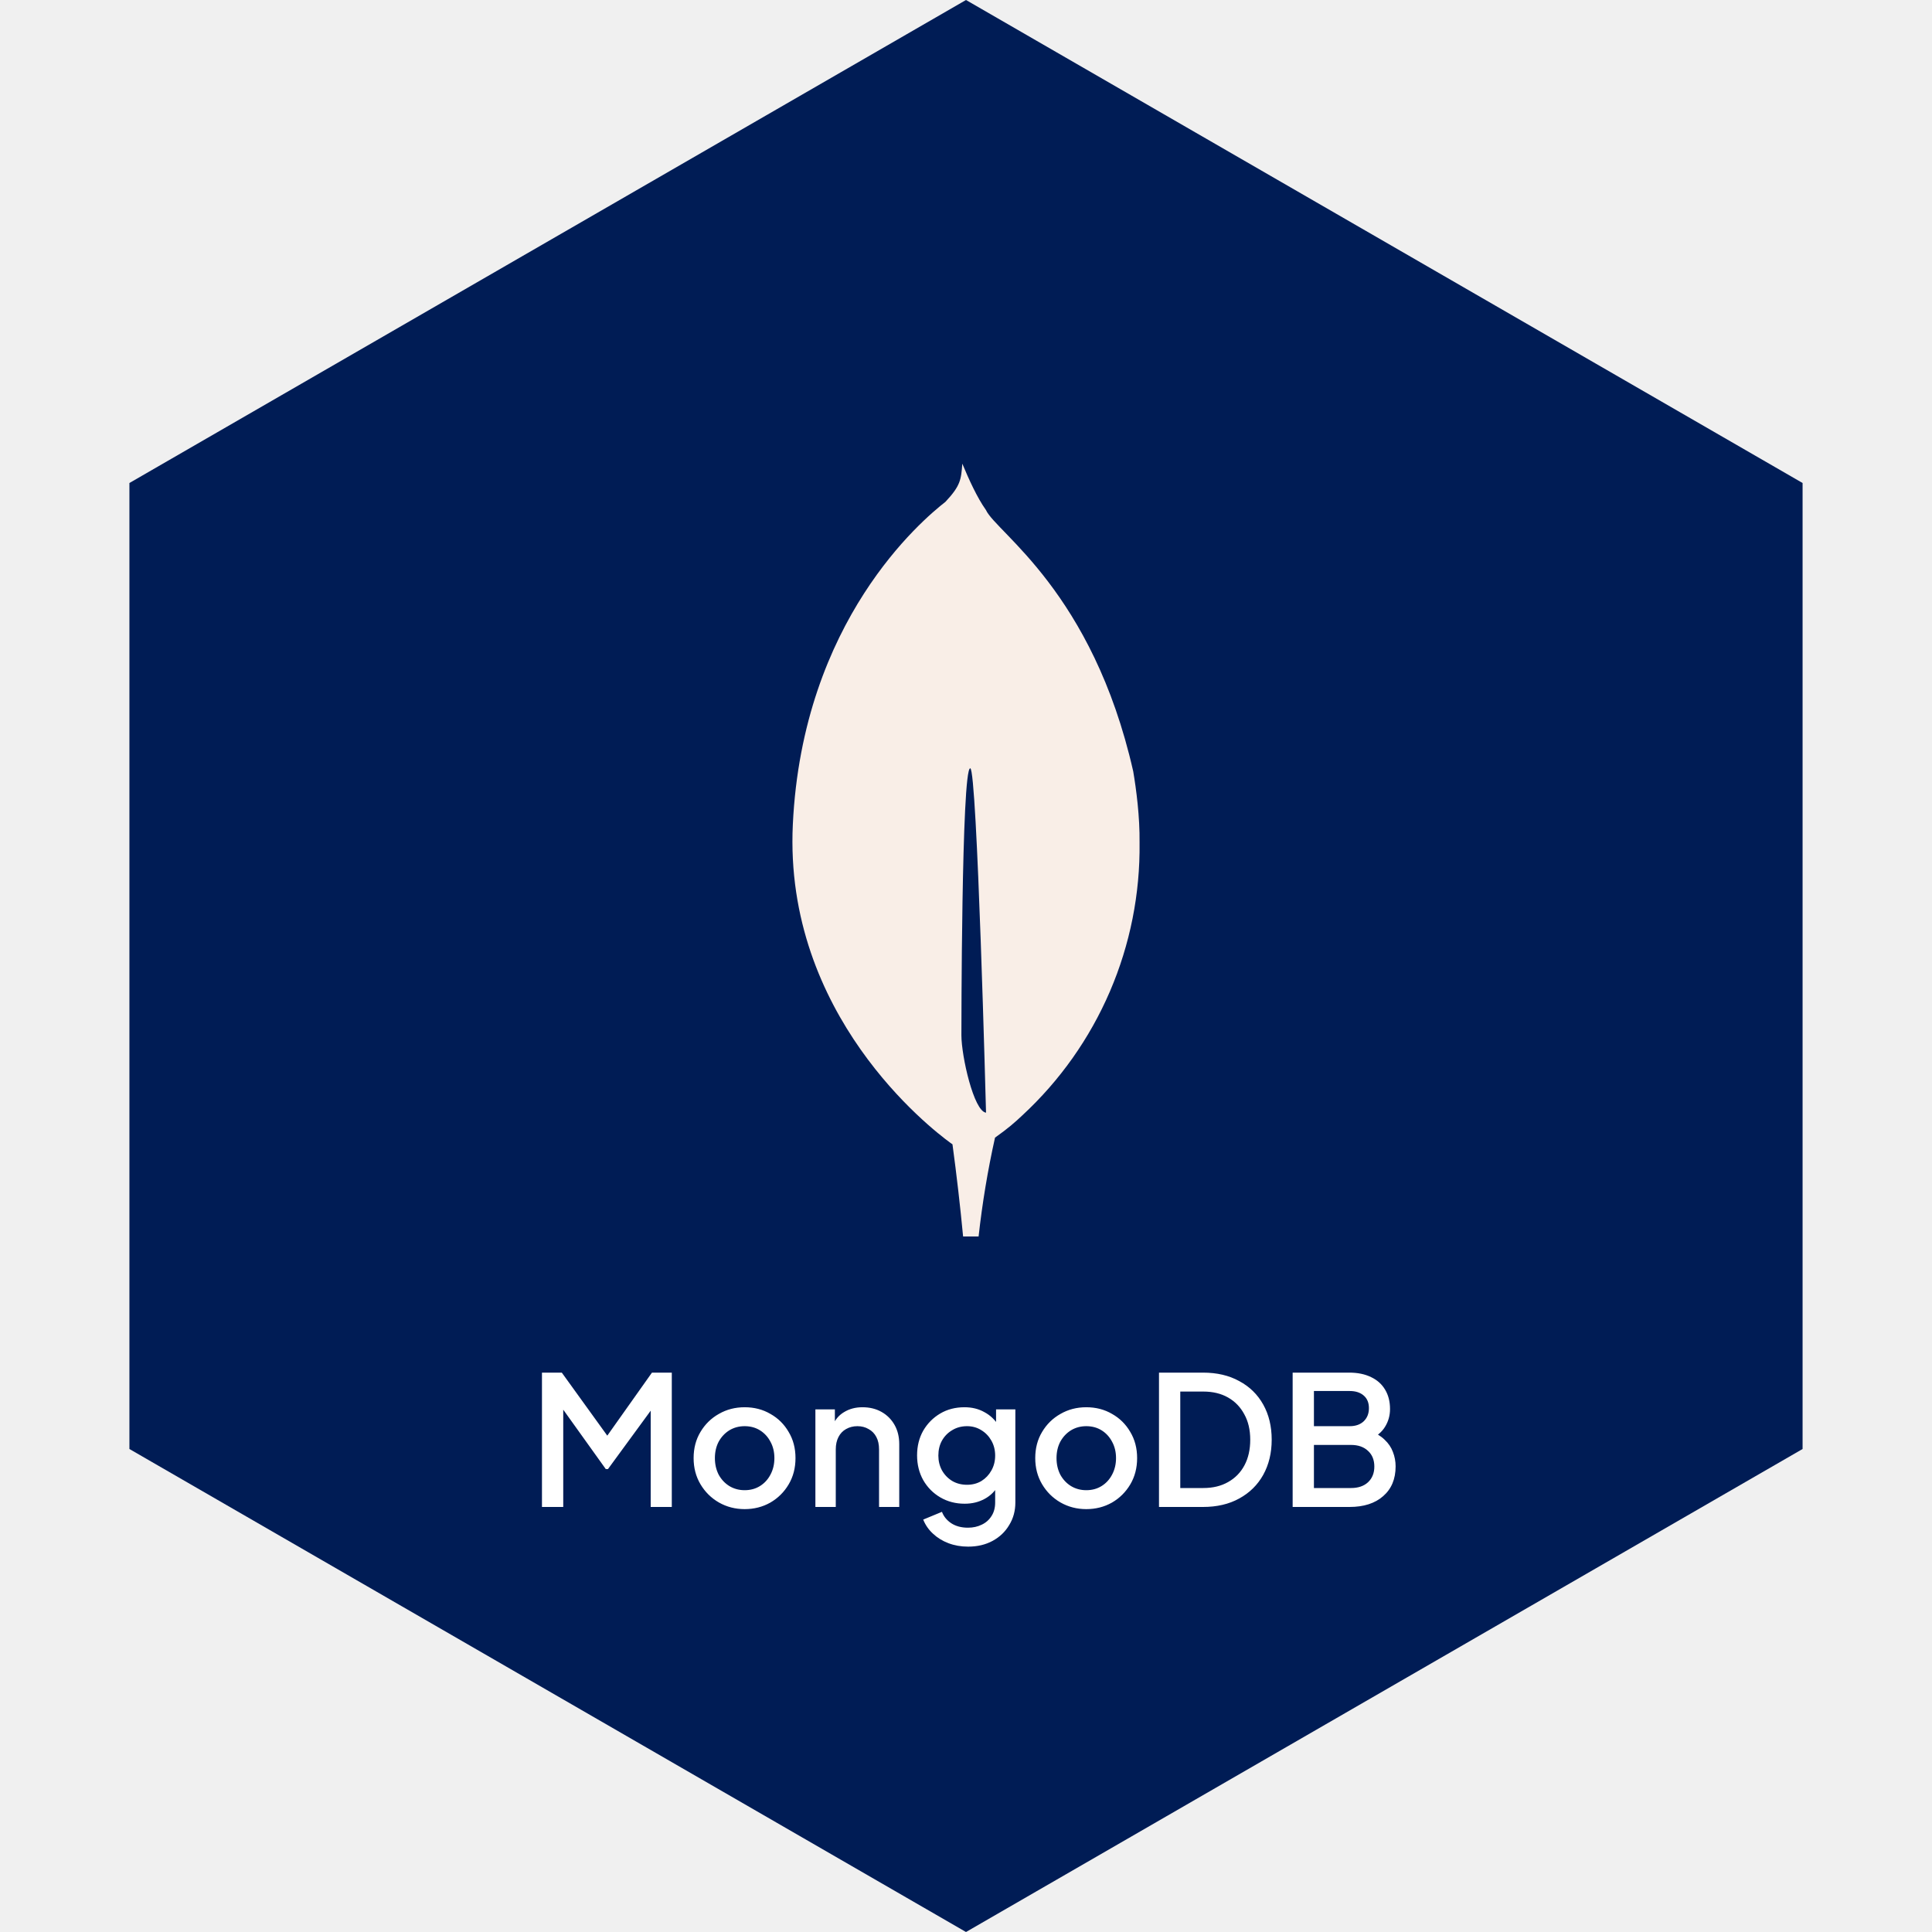
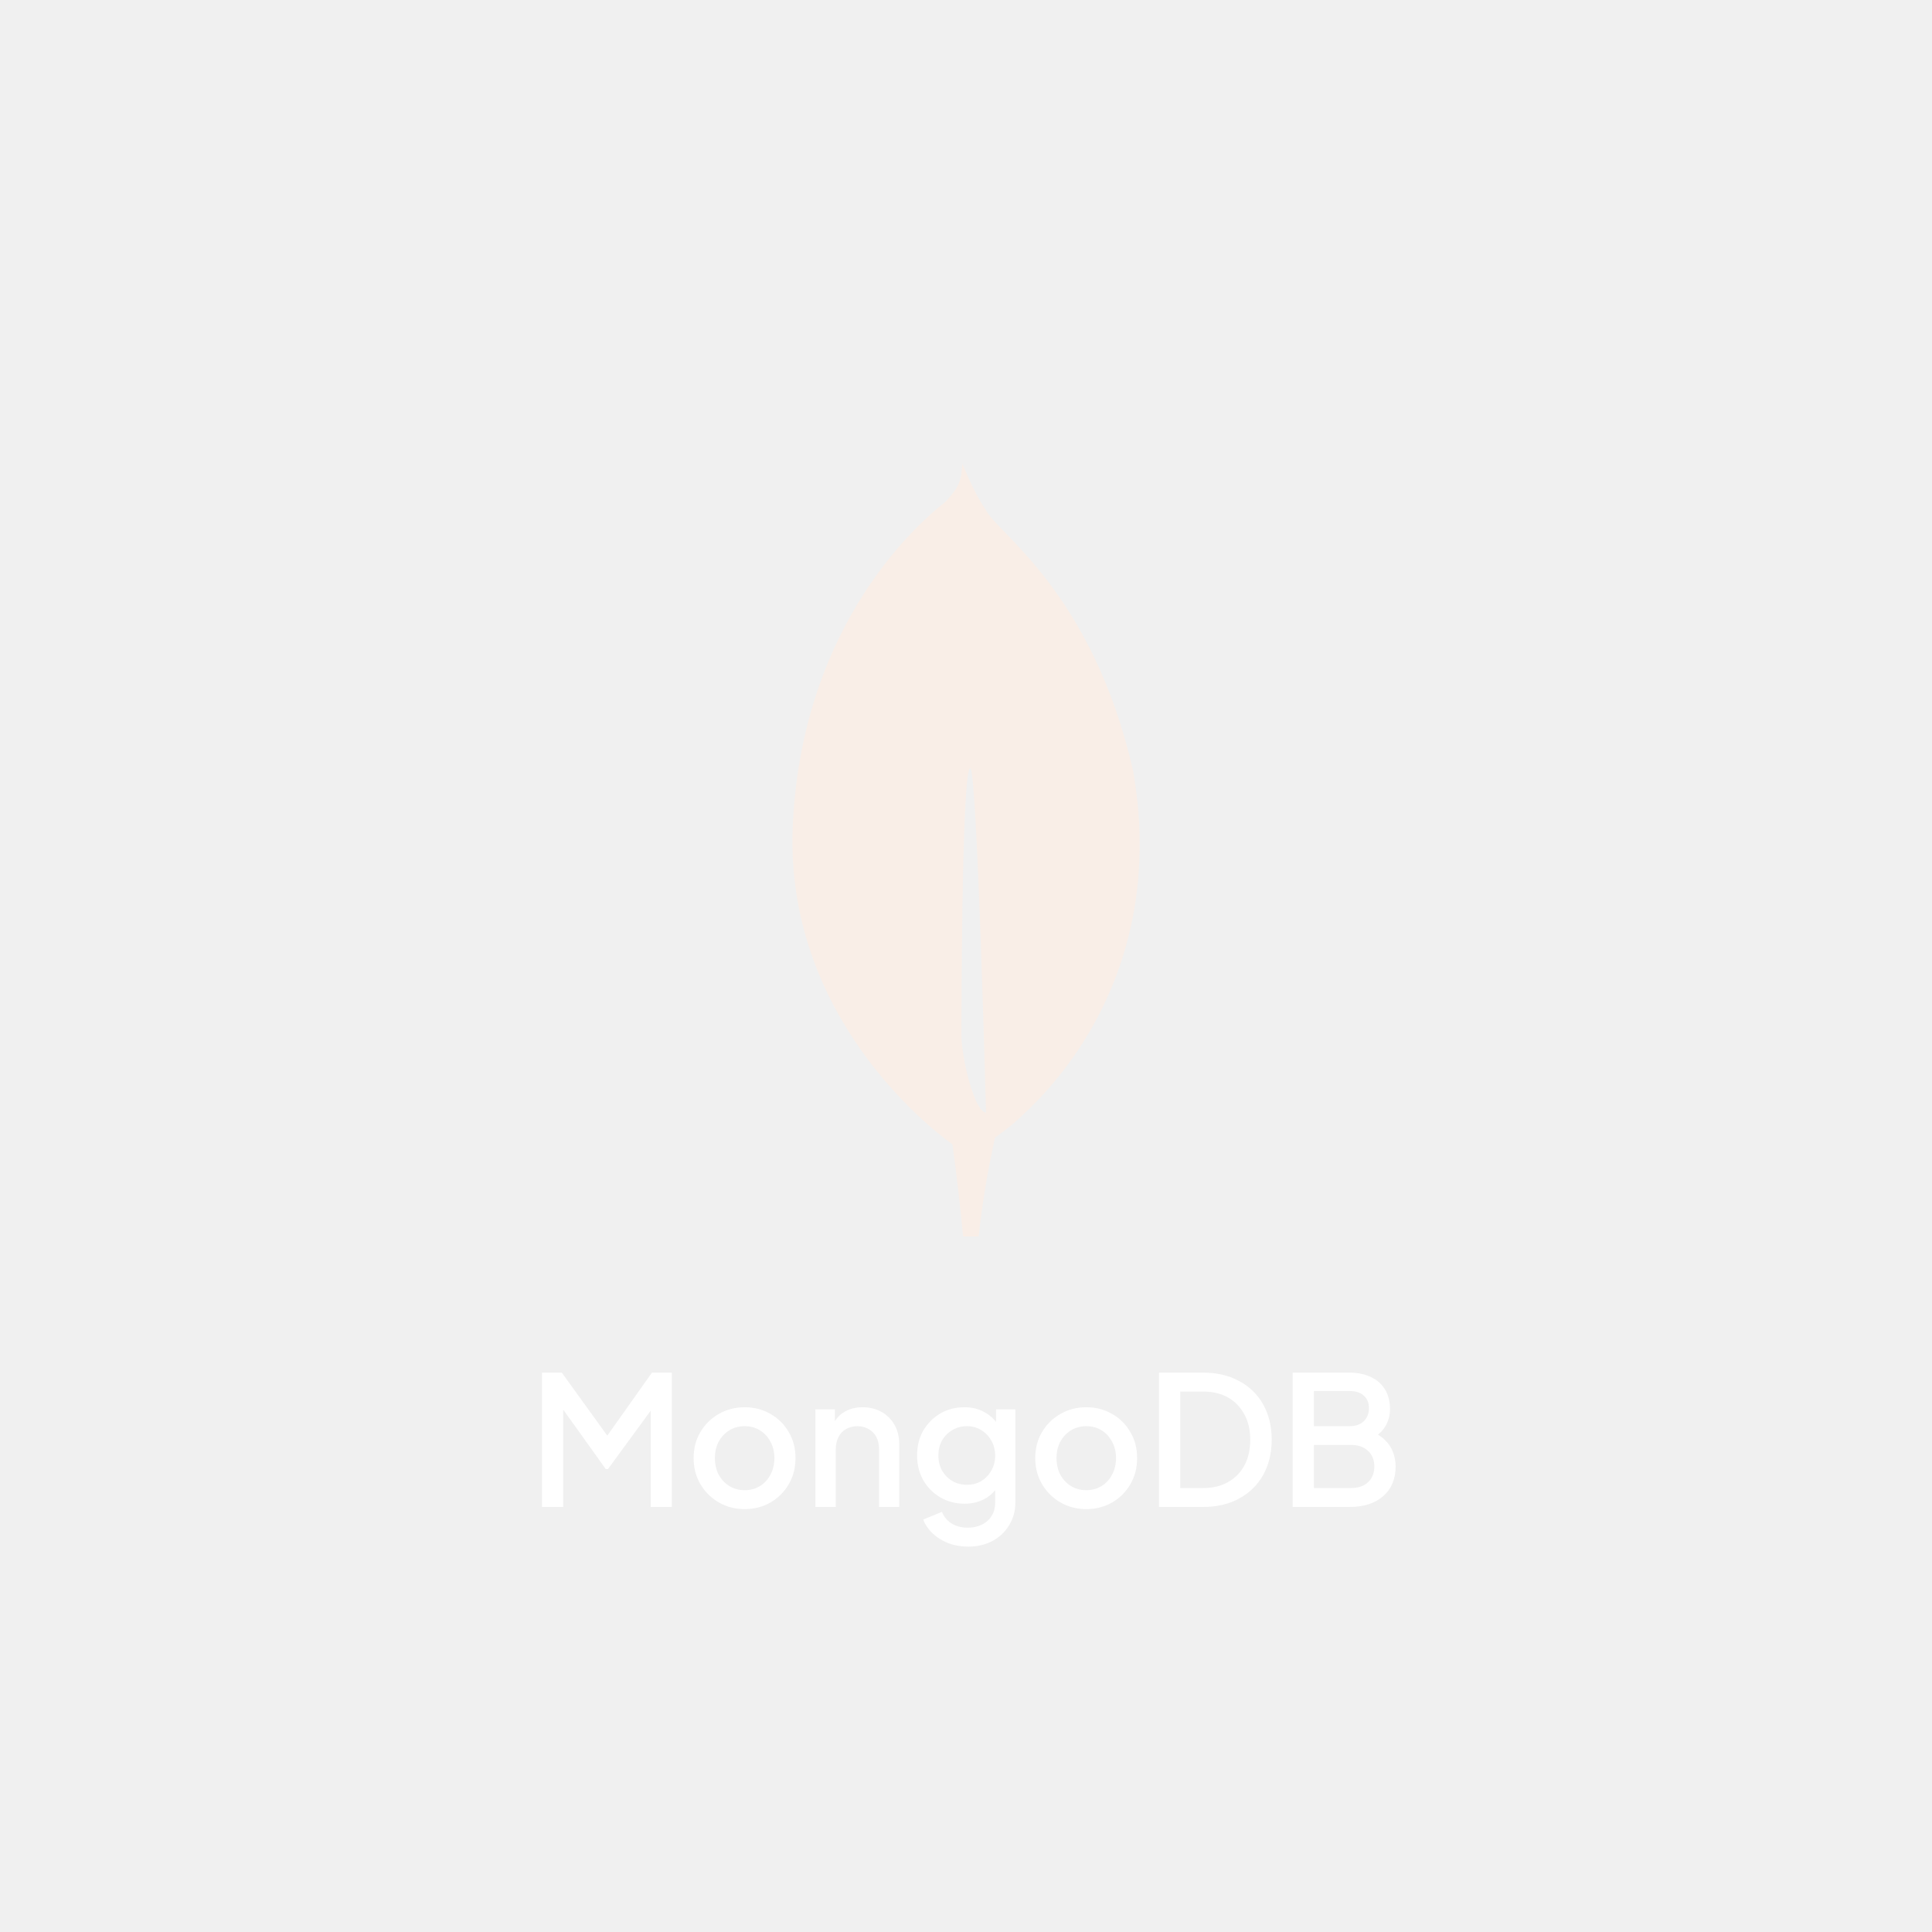
- <svg xmlns="http://www.w3.org/2000/svg" width="150" height="150" viewBox="0 0 150 150" fill="none">
-   <path d="M75 0L139.952 37.5V112.5L75 150L10.048 112.5V37.5L75 0Z" fill="#001C55" />
+ <svg xmlns="http://www.w3.org/2000/svg" width="110" height="110" viewBox="0 0 150 150" fill="none">
+   <path d="M75 0L139.952 37.5V112.5L75 150L10.048 112.5V37.5L75 0Z" fill="none" />
  <g clip-path="url(#clip0_244_360)">
    <path d="M87.983 59.888C84.823 45.938 77.353 41.352 76.55 39.6C75.85 38.615 75.225 37.215 74.713 36C74.623 37.237 74.575 37.712 73.405 38.96C71.598 40.375 62.31 48.165 61.555 64.01C60.85 78.79 72.23 87.597 73.775 88.72L73.95 88.845C74.272 91.224 74.547 93.61 74.775 96H75.978C76.263 93.42 76.688 90.86 77.253 88.325C78.295 87.585 78.763 87.168 79.378 86.593C82.29 83.898 84.605 80.623 86.172 76.978C87.739 73.333 88.523 69.4 88.475 65.433C88.5 63.398 88.218 61.278 87.983 59.888ZM74.643 80.375C74.643 80.375 74.643 59.648 75.33 59.65C75.863 59.65 76.555 86.388 76.555 86.388C75.603 86.275 74.643 81.987 74.643 80.375Z" fill="#F9EEE7" />
  </g>
  <path d="M42.078 117V106.57H43.618L47.538 112.002H46.768L50.618 106.57H52.158V117H50.52V108.516L51.136 108.684L47.202 114.06H47.034L43.184 108.684L43.73 108.516V117H42.078ZM57.814 117.168C57.086 117.168 56.419 116.995 55.812 116.65C55.215 116.305 54.739 115.833 54.384 115.236C54.03 114.639 53.852 113.962 53.852 113.206C53.852 112.441 54.03 111.764 54.384 111.176C54.739 110.579 55.215 110.112 55.812 109.776C56.41 109.431 57.077 109.258 57.814 109.258C58.561 109.258 59.228 109.431 59.816 109.776C60.414 110.112 60.885 110.579 61.23 111.176C61.585 111.764 61.762 112.441 61.762 113.206C61.762 113.971 61.585 114.653 61.23 115.25C60.876 115.847 60.4 116.319 59.802 116.664C59.205 117 58.542 117.168 57.814 117.168ZM57.814 115.698C58.262 115.698 58.659 115.591 59.004 115.376C59.35 115.161 59.62 114.867 59.816 114.494C60.022 114.111 60.124 113.682 60.124 113.206C60.124 112.73 60.022 112.305 59.816 111.932C59.62 111.559 59.35 111.265 59.004 111.05C58.659 110.835 58.262 110.728 57.814 110.728C57.376 110.728 56.979 110.835 56.624 111.05C56.279 111.265 56.004 111.559 55.798 111.932C55.602 112.305 55.504 112.73 55.504 113.206C55.504 113.682 55.602 114.111 55.798 114.494C56.004 114.867 56.279 115.161 56.624 115.376C56.979 115.591 57.376 115.698 57.814 115.698ZM63.307 117V109.426H64.819V110.91L64.637 110.714C64.823 110.238 65.122 109.879 65.533 109.636C65.944 109.384 66.419 109.258 66.961 109.258C67.521 109.258 68.016 109.379 68.445 109.622C68.874 109.865 69.21 110.201 69.453 110.63C69.695 111.059 69.817 111.554 69.817 112.114V117H68.249V112.534C68.249 112.151 68.179 111.829 68.039 111.568C67.899 111.297 67.698 111.092 67.437 110.952C67.185 110.803 66.895 110.728 66.569 110.728C66.242 110.728 65.948 110.803 65.687 110.952C65.435 111.092 65.239 111.297 65.099 111.568C64.959 111.839 64.889 112.161 64.889 112.534V117H63.307ZM75.164 120.08C74.613 120.08 74.105 119.991 73.638 119.814C73.171 119.637 72.77 119.389 72.434 119.072C72.098 118.764 71.846 118.4 71.678 117.98L73.134 117.378C73.265 117.733 73.503 118.027 73.848 118.26C74.203 118.493 74.637 118.61 75.15 118.61C75.551 118.61 75.911 118.531 76.228 118.372C76.545 118.223 76.797 117.999 76.984 117.7C77.171 117.411 77.264 117.061 77.264 116.65V114.942L77.544 115.264C77.283 115.749 76.919 116.118 76.452 116.37C75.995 116.622 75.477 116.748 74.898 116.748C74.198 116.748 73.568 116.585 73.008 116.258C72.448 115.931 72.005 115.483 71.678 114.914C71.361 114.345 71.202 113.705 71.202 112.996C71.202 112.277 71.361 111.638 71.678 111.078C72.005 110.518 72.443 110.075 72.994 109.748C73.545 109.421 74.175 109.258 74.884 109.258C75.463 109.258 75.976 109.384 76.424 109.636C76.881 109.879 77.255 110.233 77.544 110.7L77.334 111.092V109.426H78.832V116.65C78.832 117.303 78.673 117.887 78.356 118.4C78.048 118.923 77.619 119.333 77.068 119.632C76.517 119.931 75.883 120.08 75.164 120.08ZM75.08 115.278C75.5 115.278 75.873 115.18 76.2 114.984C76.527 114.779 76.783 114.508 76.97 114.172C77.166 113.827 77.264 113.439 77.264 113.01C77.264 112.581 77.166 112.193 76.97 111.848C76.774 111.503 76.513 111.232 76.186 111.036C75.859 110.831 75.491 110.728 75.08 110.728C74.651 110.728 74.268 110.831 73.932 111.036C73.596 111.232 73.33 111.503 73.134 111.848C72.947 112.184 72.854 112.571 72.854 113.01C72.854 113.43 72.947 113.813 73.134 114.158C73.33 114.503 73.596 114.779 73.932 114.984C74.268 115.18 74.651 115.278 75.08 115.278ZM84.338 117.168C83.61 117.168 82.942 116.995 82.336 116.65C81.738 116.305 81.262 115.833 80.908 115.236C80.553 114.639 80.376 113.962 80.376 113.206C80.376 112.441 80.553 111.764 80.908 111.176C81.262 110.579 81.738 110.112 82.336 109.776C82.933 109.431 83.6 109.258 84.338 109.258C85.084 109.258 85.752 109.431 86.34 109.776C86.937 110.112 87.408 110.579 87.754 111.176C88.108 111.764 88.286 112.441 88.286 113.206C88.286 113.971 88.108 114.653 87.754 115.25C87.399 115.847 86.923 116.319 86.326 116.664C85.728 117 85.066 117.168 84.338 117.168ZM84.338 115.698C84.786 115.698 85.182 115.591 85.528 115.376C85.873 115.161 86.144 114.867 86.34 114.494C86.545 114.111 86.648 113.682 86.648 113.206C86.648 112.73 86.545 112.305 86.34 111.932C86.144 111.559 85.873 111.265 85.528 111.05C85.182 110.835 84.786 110.728 84.338 110.728C83.899 110.728 83.502 110.835 83.148 111.05C82.802 111.265 82.527 111.559 82.322 111.932C82.126 112.305 82.028 112.73 82.028 113.206C82.028 113.682 82.126 114.111 82.322 114.494C82.527 114.867 82.802 115.161 83.148 115.376C83.502 115.591 83.899 115.698 84.338 115.698ZM89.984 117V106.57H93.4C94.483 106.57 95.421 106.789 96.214 107.228C97.017 107.657 97.638 108.264 98.076 109.048C98.515 109.832 98.734 110.742 98.734 111.778C98.734 112.805 98.515 113.715 98.076 114.508C97.638 115.292 97.017 115.903 96.214 116.342C95.421 116.781 94.483 117 93.4 117H89.984ZM91.636 115.53H93.428C94.166 115.53 94.805 115.376 95.346 115.068C95.897 114.76 96.322 114.326 96.62 113.766C96.919 113.206 97.068 112.543 97.068 111.778C97.068 111.013 96.914 110.355 96.606 109.804C96.308 109.244 95.888 108.81 95.346 108.502C94.805 108.194 94.166 108.04 93.428 108.04H91.636V115.53ZM100.361 117V106.57H104.757C105.411 106.57 105.975 106.687 106.451 106.92C106.927 107.144 107.291 107.471 107.543 107.9C107.795 108.32 107.921 108.819 107.921 109.398C107.921 109.902 107.791 110.364 107.529 110.784C107.277 111.195 106.881 111.521 106.339 111.764V111.064C106.815 111.251 107.203 111.489 107.501 111.778C107.8 112.058 108.015 112.375 108.145 112.73C108.285 113.085 108.355 113.458 108.355 113.85C108.355 114.83 108.033 115.6 107.389 116.16C106.755 116.72 105.882 117 104.771 117H100.361ZM102.013 115.53H104.897C105.448 115.53 105.887 115.381 106.213 115.082C106.54 114.774 106.703 114.368 106.703 113.864C106.703 113.351 106.54 112.945 106.213 112.646C105.887 112.338 105.448 112.184 104.897 112.184H102.013V115.53ZM102.013 110.728H104.799C105.247 110.728 105.607 110.602 105.877 110.35C106.148 110.089 106.283 109.748 106.283 109.328C106.283 108.908 106.148 108.581 105.877 108.348C105.607 108.115 105.247 107.998 104.799 107.998H102.013V110.728Z" fill="white" />
  <defs>
    <clipPath id="clip0_244_360">
      <rect width="60" height="60" fill="white" transform="translate(45 36)" />
    </clipPath>
  </defs>
</svg>
